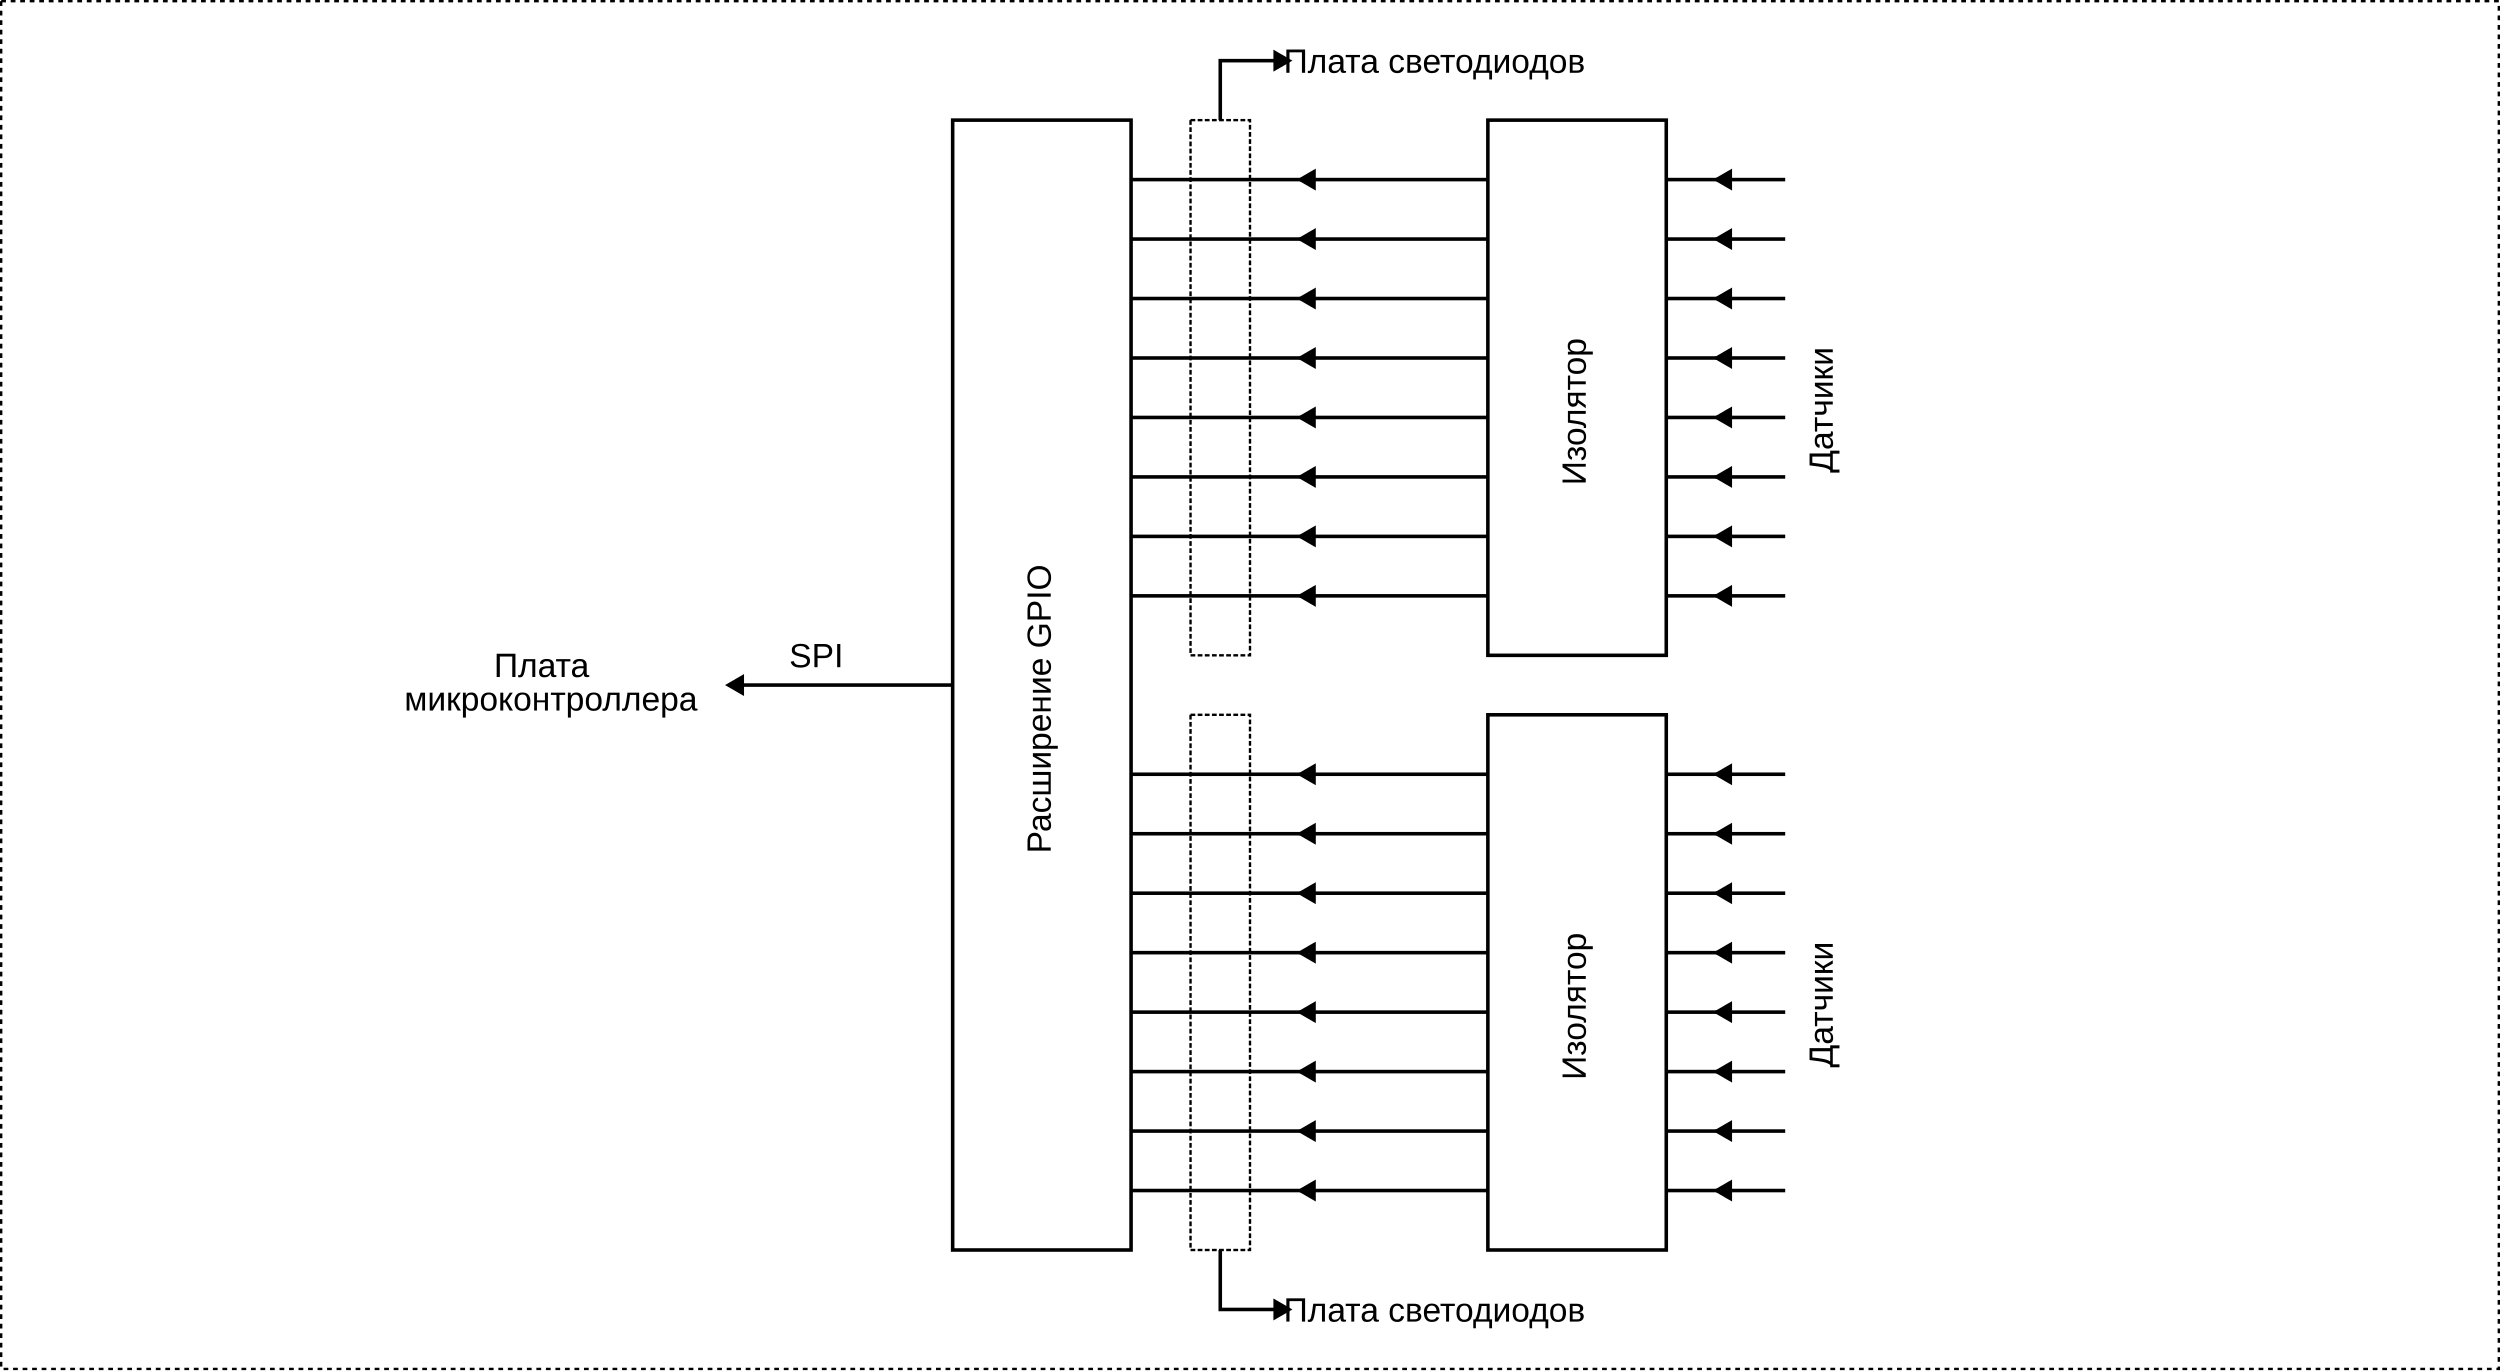
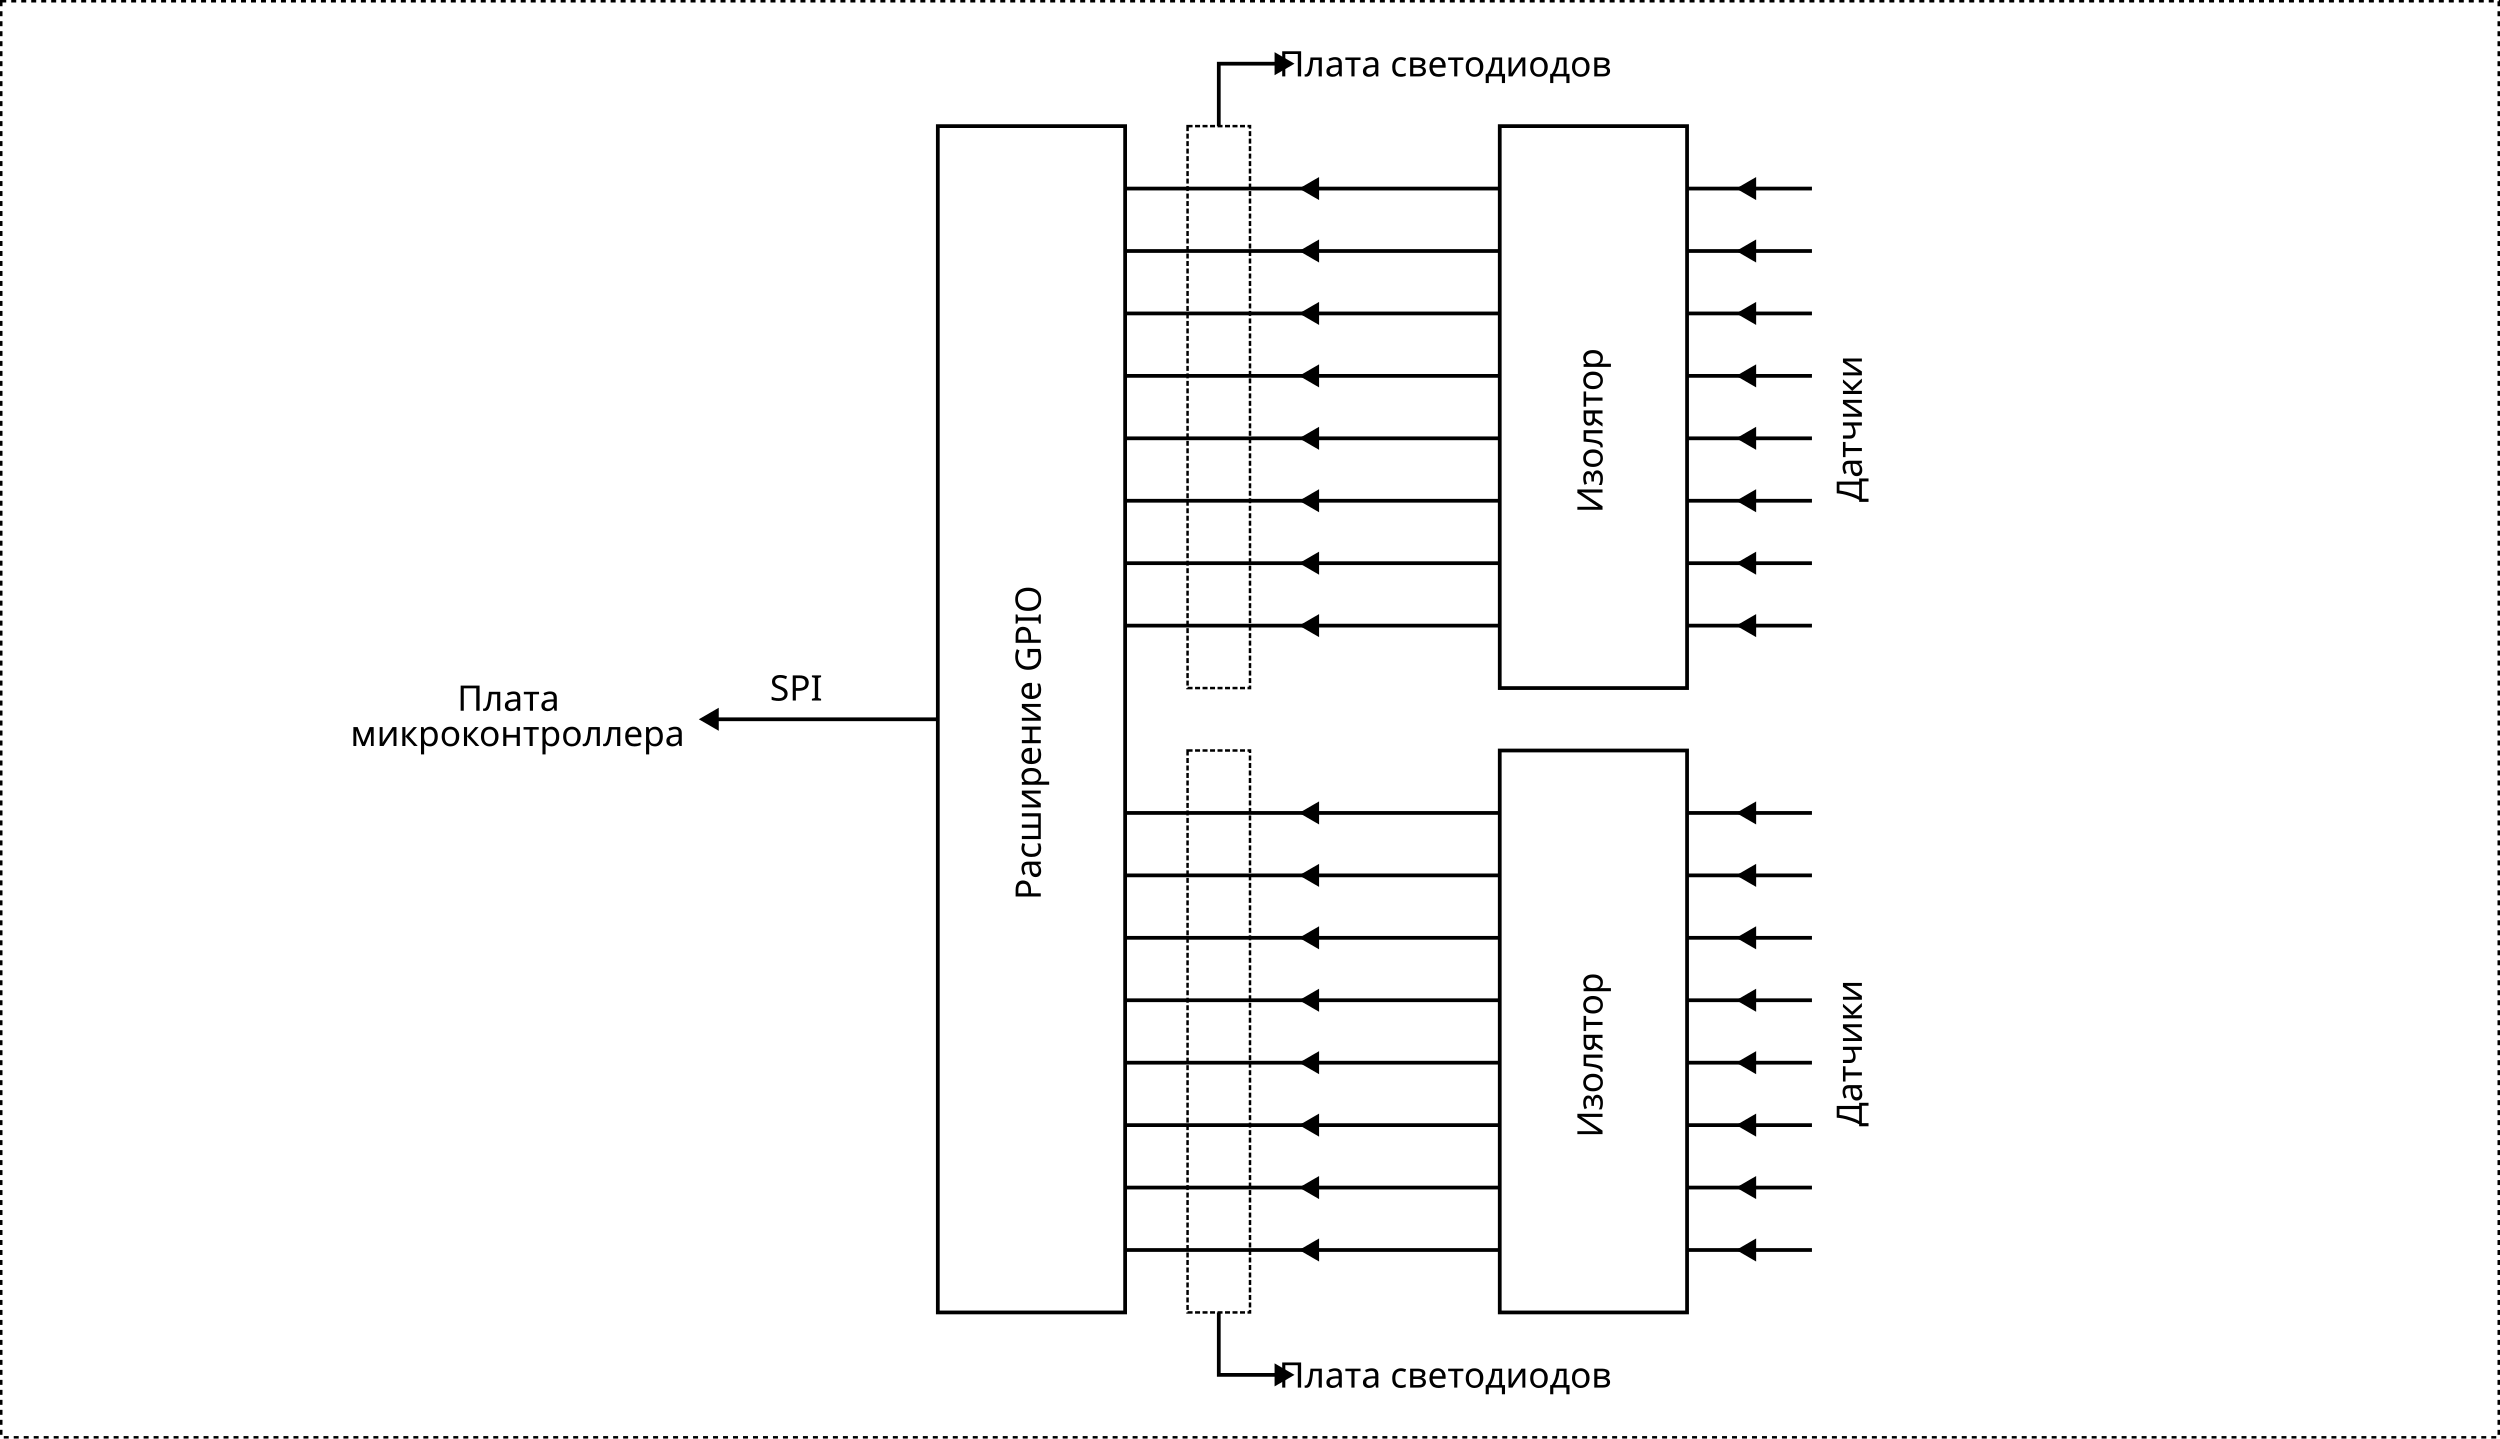
- <svg xmlns="http://www.w3.org/2000/svg" width="210.2mm" height="115.2mm" viewBox="0 0 210.2 115.2" version="1.1" id="svg1">
+ <svg xmlns="http://www.w3.org/2000/svg" width="200.2mm" height="115.2mm" viewBox="0 0 200.2 115.2" version="1.1" id="svg1">
  <defs id="defs1">
    <marker style="overflow:visible" id="Triangle" refX="0" refY="0" orient="auto-start-reverse" markerWidth="1" markerHeight="1" viewBox="0 0 1 1" preserveAspectRatio="xMidYMid" markerUnits="strokeWidth">
      <path transform="scale(0.5)" style="fill:context-stroke;fill-rule:evenodd;stroke:context-stroke;stroke-width:1pt" d="M 5.77,0 -2.88,5 V -5 Z" id="path135" />
    </marker>
    <marker style="overflow:visible" id="Triangle-7" refX="0" refY="0" orient="auto-start-reverse" markerWidth="1" markerHeight="1" viewBox="0 0 1 1" preserveAspectRatio="xMidYMid">
      <path transform="scale(0.5)" style="fill:context-stroke;fill-rule:evenodd;stroke:context-stroke;stroke-width:1pt" d="M 5.77,0 -2.88,5 V -5 Z" id="path135-5" />
    </marker>
    <marker style="overflow:visible" id="Triangle-9" refX="0" refY="0" orient="auto-start-reverse" markerWidth="1" markerHeight="1" viewBox="0 0 1 1" preserveAspectRatio="xMidYMid">
      <path transform="scale(0.5)" style="fill:context-stroke;fill-rule:evenodd;stroke:context-stroke;stroke-width:1pt" d="M 5.77,0 -2.88,5 V -5 Z" id="path135-1" />
    </marker>
    <marker style="overflow:visible" id="Triangle-3" refX="0" refY="0" orient="auto-start-reverse" markerWidth="1" markerHeight="1" viewBox="0 0 1 1" preserveAspectRatio="xMidYMid">
      <path transform="scale(0.5)" style="fill:context-stroke;fill-rule:evenodd;stroke:context-stroke;stroke-width:1pt" d="M 5.77,0 -2.88,5 V -5 Z" id="path135-6" />
    </marker>
    <marker style="overflow:visible" id="Triangle-1" refX="0" refY="0" orient="auto-start-reverse" markerWidth="1" markerHeight="1" viewBox="0 0 1 1" preserveAspectRatio="xMidYMid">
      <path transform="scale(0.5)" style="fill:context-stroke;fill-rule:evenodd;stroke:context-stroke;stroke-width:1pt" d="M 5.77,0 -2.88,5 V -5 Z" id="path135-8" />
    </marker>
    <marker style="overflow:visible" id="Triangle-2" refX="0" refY="0" orient="auto-start-reverse" markerWidth="1" markerHeight="1" viewBox="0 0 1 1" preserveAspectRatio="xMidYMid">
      <path transform="scale(0.5)" style="fill:context-stroke;fill-rule:evenodd;stroke:context-stroke;stroke-width:1pt" d="M 5.77,0 -2.88,5 V -5 Z" id="path135-3" />
    </marker>
    <marker style="overflow:visible" id="Triangle-8" refX="0" refY="0" orient="auto-start-reverse" markerWidth="1" markerHeight="1" viewBox="0 0 1 1" preserveAspectRatio="xMidYMid">
      <path transform="scale(0.5)" style="fill:context-stroke;fill-rule:evenodd;stroke:context-stroke;stroke-width:1pt" d="M 5.77,0 -2.88,5 V -5 Z" id="path135-9" />
    </marker>
    <marker style="overflow:visible" id="Triangle-29" refX="0" refY="0" orient="auto-start-reverse" markerWidth="1" markerHeight="1" viewBox="0 0 1 1" preserveAspectRatio="xMidYMid">
      <path transform="scale(0.5)" style="fill:context-stroke;fill-rule:evenodd;stroke:context-stroke;stroke-width:1pt" d="M 5.77,0 -2.88,5 V -5 Z" id="path135-31" />
    </marker>
    <marker style="overflow:visible" id="Triangle-75" refX="0" refY="0" orient="auto-start-reverse" markerWidth="1" markerHeight="1" viewBox="0 0 1 1" preserveAspectRatio="xMidYMid">
      <path transform="scale(0.5)" style="fill:context-stroke;fill-rule:evenodd;stroke:context-stroke;stroke-width:1pt" d="M 5.77,0 -2.88,5 V -5 Z" id="path135-35" />
    </marker>
    <marker style="overflow:visible" id="Triangle-7-6" refX="0" refY="0" orient="auto-start-reverse" markerWidth="1" markerHeight="1" viewBox="0 0 1 1" preserveAspectRatio="xMidYMid">
      <path transform="scale(0.5)" style="fill:context-stroke;fill-rule:evenodd;stroke:context-stroke;stroke-width:1pt" d="M 5.77,0 -2.88,5 V -5 Z" id="path135-5-2" />
    </marker>
    <marker style="overflow:visible" id="Triangle-9-9" refX="0" refY="0" orient="auto-start-reverse" markerWidth="1" markerHeight="1" viewBox="0 0 1 1" preserveAspectRatio="xMidYMid">
      <path transform="scale(0.5)" style="fill:context-stroke;fill-rule:evenodd;stroke:context-stroke;stroke-width:1pt" d="M 5.77,0 -2.88,5 V -5 Z" id="path135-1-1" />
    </marker>
    <marker style="overflow:visible" id="Triangle-3-2" refX="0" refY="0" orient="auto-start-reverse" markerWidth="1" markerHeight="1" viewBox="0 0 1 1" preserveAspectRatio="xMidYMid">
      <path transform="scale(0.5)" style="fill:context-stroke;fill-rule:evenodd;stroke:context-stroke;stroke-width:1pt" d="M 5.77,0 -2.88,5 V -5 Z" id="path135-6-7" />
    </marker>
    <marker style="overflow:visible" id="Triangle-1-0" refX="0" refY="0" orient="auto-start-reverse" markerWidth="1" markerHeight="1" viewBox="0 0 1 1" preserveAspectRatio="xMidYMid">
      <path transform="scale(0.5)" style="fill:context-stroke;fill-rule:evenodd;stroke:context-stroke;stroke-width:1pt" d="M 5.77,0 -2.88,5 V -5 Z" id="path135-8-9" />
    </marker>
    <marker style="overflow:visible" id="Triangle-2-3" refX="0" refY="0" orient="auto-start-reverse" markerWidth="1" markerHeight="1" viewBox="0 0 1 1" preserveAspectRatio="xMidYMid">
      <path transform="scale(0.5)" style="fill:context-stroke;fill-rule:evenodd;stroke:context-stroke;stroke-width:1pt" d="M 5.77,0 -2.88,5 V -5 Z" id="path135-3-6" />
    </marker>
    <marker style="overflow:visible" id="Triangle-8-0" refX="0" refY="0" orient="auto-start-reverse" markerWidth="1" markerHeight="1" viewBox="0 0 1 1" preserveAspectRatio="xMidYMid">
      <path transform="scale(0.5)" style="fill:context-stroke;fill-rule:evenodd;stroke:context-stroke;stroke-width:1pt" d="M 5.77,0 -2.88,5 V -5 Z" id="path135-9-6" />
    </marker>
    <marker style="overflow:visible" id="Triangle-29-2" refX="0" refY="0" orient="auto-start-reverse" markerWidth="1" markerHeight="1" viewBox="0 0 1 1" preserveAspectRatio="xMidYMid">
      <path transform="scale(0.5)" style="fill:context-stroke;fill-rule:evenodd;stroke:context-stroke;stroke-width:1pt" d="M 5.77,0 -2.88,5 V -5 Z" id="path135-31-6" />
    </marker>
    <marker style="overflow:visible" id="Triangle-89" refX="0" refY="0" orient="auto-start-reverse" markerWidth="1" markerHeight="1" viewBox="0 0 1 1" preserveAspectRatio="xMidYMid">
      <path transform="scale(0.5)" style="fill:context-stroke;fill-rule:evenodd;stroke:context-stroke;stroke-width:1pt" d="M 5.77,0 -2.88,5 V -5 Z" id="path135-7" />
    </marker>
    <marker style="overflow:visible" id="Triangle-6" refX="0" refY="0" orient="auto-start-reverse" markerWidth="1" markerHeight="1" viewBox="0 0 1 1" preserveAspectRatio="xMidYMid" markerUnits="strokeWidth">
      <path transform="scale(0.5)" style="fill:context-stroke;fill-rule:evenodd;stroke:context-stroke;stroke-width:1pt" d="M 5.77,0 -2.88,5 V -5 Z" id="path135-39" />
    </marker>
    <marker style="overflow:visible" id="Triangle-89-9" refX="0" refY="0" orient="auto-start-reverse" markerWidth="1" markerHeight="1" viewBox="0 0 1 1" preserveAspectRatio="xMidYMid">
      <path transform="scale(0.5)" style="fill:context-stroke;fill-rule:evenodd;stroke:context-stroke;stroke-width:1pt" d="M 5.77,0 -2.88,5 V -5 Z" id="path135-7-0" />
    </marker>
    <marker style="overflow:visible" id="Triangle-89-96" refX="0" refY="0" orient="auto-start-reverse" markerWidth="1" markerHeight="1" viewBox="0 0 1 1" preserveAspectRatio="xMidYMid">
      <path transform="scale(0.5)" style="fill:context-stroke;fill-rule:evenodd;stroke:context-stroke;stroke-width:1pt" d="M 5.77,0 -2.88,5 V -5 Z" id="path135-7-3" />
    </marker>
    <marker style="overflow:visible" id="Triangle-89-1" refX="0" refY="0" orient="auto-start-reverse" markerWidth="1" markerHeight="1" viewBox="0 0 1 1" preserveAspectRatio="xMidYMid">
      <path transform="scale(0.5)" style="fill:context-stroke;fill-rule:evenodd;stroke:context-stroke;stroke-width:1pt" d="M 5.77,0 -2.88,5 V -5 Z" id="path135-7-5" />
    </marker>
    <marker style="overflow:visible" id="Triangle-89-0" refX="0" refY="0" orient="auto-start-reverse" markerWidth="1" markerHeight="1" viewBox="0 0 1 1" preserveAspectRatio="xMidYMid">
      <path transform="scale(0.5)" style="fill:context-stroke;fill-rule:evenodd;stroke:context-stroke;stroke-width:1pt" d="M 5.77,0 -2.88,5 V -5 Z" id="path135-7-30" />
    </marker>
    <marker style="overflow:visible" id="Triangle-89-9-4" refX="0" refY="0" orient="auto-start-reverse" markerWidth="1" markerHeight="1" viewBox="0 0 1 1" preserveAspectRatio="xMidYMid">
      <path transform="scale(0.5)" style="fill:context-stroke;fill-rule:evenodd;stroke:context-stroke;stroke-width:1pt" d="M 5.77,0 -2.88,5 V -5 Z" id="path135-7-0-4" />
    </marker>
    <marker style="overflow:visible" id="Triangle-89-96-4" refX="0" refY="0" orient="auto-start-reverse" markerWidth="1" markerHeight="1" viewBox="0 0 1 1" preserveAspectRatio="xMidYMid">
      <path transform="scale(0.5)" style="fill:context-stroke;fill-rule:evenodd;stroke:context-stroke;stroke-width:1pt" d="M 5.77,0 -2.88,5 V -5 Z" id="path135-7-3-4" />
    </marker>
    <marker style="overflow:visible" id="Triangle-89-1-7" refX="0" refY="0" orient="auto-start-reverse" markerWidth="1" markerHeight="1" viewBox="0 0 1 1" preserveAspectRatio="xMidYMid">
      <path transform="scale(0.5)" style="fill:context-stroke;fill-rule:evenodd;stroke:context-stroke;stroke-width:1pt" d="M 5.77,0 -2.88,5 V -5 Z" id="path135-7-5-6" />
    </marker>
    <marker style="overflow:visible" id="Triangle-89-17" refX="0" refY="0" orient="auto-start-reverse" markerWidth="1" markerHeight="1" viewBox="0 0 1 1" preserveAspectRatio="xMidYMid">
      <path transform="scale(0.5)" style="fill:context-stroke;fill-rule:evenodd;stroke:context-stroke;stroke-width:1pt" d="M 5.77,0 -2.88,5 V -5 Z" id="path135-7-8" />
    </marker>
    <marker style="overflow:visible" id="Triangle-89-9-5" refX="0" refY="0" orient="auto-start-reverse" markerWidth="1" markerHeight="1" viewBox="0 0 1 1" preserveAspectRatio="xMidYMid">
      <path transform="scale(0.5)" style="fill:context-stroke;fill-rule:evenodd;stroke:context-stroke;stroke-width:1pt" d="M 5.77,0 -2.88,5 V -5 Z" id="path135-7-0-7" />
    </marker>
    <marker style="overflow:visible" id="Triangle-89-96-41" refX="0" refY="0" orient="auto-start-reverse" markerWidth="1" markerHeight="1" viewBox="0 0 1 1" preserveAspectRatio="xMidYMid">
      <path transform="scale(0.5)" style="fill:context-stroke;fill-rule:evenodd;stroke:context-stroke;stroke-width:1pt" d="M 5.77,0 -2.88,5 V -5 Z" id="path135-7-3-8" />
    </marker>
    <marker style="overflow:visible" id="Triangle-89-1-5" refX="0" refY="0" orient="auto-start-reverse" markerWidth="1" markerHeight="1" viewBox="0 0 1 1" preserveAspectRatio="xMidYMid">
      <path transform="scale(0.5)" style="fill:context-stroke;fill-rule:evenodd;stroke:context-stroke;stroke-width:1pt" d="M 5.77,0 -2.88,5 V -5 Z" id="path135-7-5-9" />
    </marker>
    <marker style="overflow:visible" id="Triangle-89-964" refX="0" refY="0" orient="auto-start-reverse" markerWidth="1" markerHeight="1" viewBox="0 0 1 1" preserveAspectRatio="xMidYMid">
      <path transform="scale(0.5)" style="fill:context-stroke;fill-rule:evenodd;stroke:context-stroke;stroke-width:1pt" d="M 5.77,0 -2.88,5 V -5 Z" id="path135-7-33" />
    </marker>
    <marker style="overflow:visible" id="Triangle-89-9-3" refX="0" refY="0" orient="auto-start-reverse" markerWidth="1" markerHeight="1" viewBox="0 0 1 1" preserveAspectRatio="xMidYMid">
      <path transform="scale(0.5)" style="fill:context-stroke;fill-rule:evenodd;stroke:context-stroke;stroke-width:1pt" d="M 5.77,0 -2.88,5 V -5 Z" id="path135-7-0-8" />
    </marker>
    <marker style="overflow:visible" id="Triangle-89-96-6" refX="0" refY="0" orient="auto-start-reverse" markerWidth="1" markerHeight="1" viewBox="0 0 1 1" preserveAspectRatio="xMidYMid">
      <path transform="scale(0.5)" style="fill:context-stroke;fill-rule:evenodd;stroke:context-stroke;stroke-width:1pt" d="M 5.77,0 -2.88,5 V -5 Z" id="path135-7-3-0" />
    </marker>
    <marker style="overflow:visible" id="Triangle-89-1-4" refX="0" refY="0" orient="auto-start-reverse" markerWidth="1" markerHeight="1" viewBox="0 0 1 1" preserveAspectRatio="xMidYMid">
      <path transform="scale(0.5)" style="fill:context-stroke;fill-rule:evenodd;stroke:context-stroke;stroke-width:1pt" d="M 5.77,0 -2.88,5 V -5 Z" id="path135-7-5-8" />
    </marker>
  </defs>
-   <g id="layer1" transform="translate(0.1000049,0.1)">
-     <rect style="fill:none;stroke:#000000;stroke-width:0.2;stroke-dasharray:0.4, 0.4;stroke-dashoffset:0;stroke-opacity:1" id="rect1" width="210" height="115" x="-4.9258038e-06" y="9.3662295e-23" />
-     <rect style="fill:none;stroke:#000000;stroke-width:0.3;stroke-dasharray:none;stroke-opacity:1" id="rect1-5" width="15" height="45" x="125" y="10" />
-     <rect style="fill:none;fill-opacity:1;stroke:#000000;stroke-width:0.2;stroke-dasharray:0.4, 0.2;stroke-dashoffset:0;stroke-opacity:1" id="rect1-5-9" width="5" height="45" x="100" y="10" />
-     <rect style="fill:none;fill-opacity:1;stroke:#000000;stroke-width:0.2;stroke-dasharray:0.4, 0.2;stroke-dashoffset:0;stroke-opacity:1" id="rect1-5-9-8" width="5" height="45" x="100" y="60" />
-     <rect style="fill:none;stroke:#000000;stroke-width:0.3;stroke-dasharray:none;stroke-opacity:1" id="rect1-5-2" width="15" height="95" x="80" y="10" />
-     <path style="fill:none;stroke:#000000;stroke-width:0.3;stroke-linejoin:miter;stroke-miterlimit:4;stroke-dasharray:none;marker-mid:url(#Triangle)" d="m 150,15 h -5 -5" id="path24" />
-     <path style="fill:none;stroke:#000000;stroke-width:0.3;stroke-linejoin:miter;stroke-miterlimit:4;stroke-dasharray:none;marker-mid:url(#Triangle-7)" d="m 150,20 h -5 -5" id="path24-5" />
-     <path style="fill:none;stroke:#000000;stroke-width:0.3;stroke-linejoin:miter;stroke-miterlimit:4;stroke-dasharray:none;marker-mid:url(#Triangle-9)" d="m 150,25 h -5 -5" id="path24-7" />
-     <path style="fill:none;stroke:#000000;stroke-width:0.3;stroke-linejoin:miter;stroke-miterlimit:4;stroke-dasharray:none;marker-mid:url(#Triangle-3)" d="m 150,30 h -5 -5" id="path24-6" />
-     <path style="fill:none;stroke:#000000;stroke-width:0.3;stroke-linejoin:miter;stroke-miterlimit:4;stroke-dasharray:none;marker-mid:url(#Triangle-1)" d="m 150,35 h -5 -5" id="path24-9" />
-     <path style="fill:none;stroke:#000000;stroke-width:0.3;stroke-linejoin:miter;stroke-miterlimit:4;stroke-dasharray:none;marker-mid:url(#Triangle-2)" d="m 150,40 h -5 -5" id="path24-59" />
-     <path style="fill:none;stroke:#000000;stroke-width:0.3;stroke-linejoin:miter;stroke-miterlimit:4;stroke-dasharray:none;marker-mid:url(#Triangle-8)" d="m 150,45 h -5 -5" id="path24-3" />
-     <path style="fill:none;stroke:#000000;stroke-width:0.3;stroke-linejoin:miter;stroke-miterlimit:4;stroke-dasharray:none;marker-mid:url(#Triangle-29)" d="m 150,50 h -5 -5" id="path24-4" />
-     <path style="fill:none;stroke:#000000;stroke-width:0.3;stroke-linejoin:miter;stroke-miterlimit:4;stroke-dasharray:none;marker-end:url(#Triangle-7)" d="M 80,57.5 H 70.963 61.926" id="path24-4-8" />
-     <path style="fill:none;stroke:#000000;stroke-width:0.3;stroke-linejoin:miter;stroke-miterlimit:4;stroke-dasharray:none;marker-mid:url(#Triangle-89)" d="m 125,15 h -15 -15" id="path24-1" />
-     <path style="fill:none;stroke:#000000;stroke-width:0.3;stroke-linejoin:miter;stroke-miterlimit:4;stroke-dasharray:none;marker-mid:url(#Triangle-89-9)" d="M 125,20 H 110 95" id="path24-1-8" />
-     <rect style="fill:none;stroke:#000000;stroke-width:0.3;stroke-dasharray:none;stroke-opacity:1" id="rect1-5-8" width="15" height="45" x="125" y="60" />
-     <path style="fill:none;stroke:#000000;stroke-width:0.3;stroke-linejoin:miter;stroke-miterlimit:4;stroke-dasharray:none;marker-mid:url(#Triangle-75)" d="m 150,65 h -5 -5" id="path24-79" />
-     <path style="fill:none;stroke:#000000;stroke-width:0.3;stroke-linejoin:miter;stroke-miterlimit:4;stroke-dasharray:none;marker-mid:url(#Triangle-7-6)" d="m 150,70 h -5 -5" id="path24-5-2" />
-     <path style="fill:none;stroke:#000000;stroke-width:0.3;stroke-linejoin:miter;stroke-miterlimit:4;stroke-dasharray:none;marker-mid:url(#Triangle-9-9)" d="m 150,75 h -5 -5" id="path24-7-0" />
-     <path style="fill:none;stroke:#000000;stroke-width:0.3;stroke-linejoin:miter;stroke-miterlimit:4;stroke-dasharray:none;marker-mid:url(#Triangle-3-2)" d="m 150,80 h -5 -5" id="path24-6-2" />
-     <path style="fill:none;stroke:#000000;stroke-width:0.3;stroke-linejoin:miter;stroke-miterlimit:4;stroke-dasharray:none;marker-mid:url(#Triangle-1-0)" d="m 150,85 h -5 -5" id="path24-9-3" />
-     <path style="fill:none;stroke:#000000;stroke-width:0.3;stroke-linejoin:miter;stroke-miterlimit:4;stroke-dasharray:none;marker-mid:url(#Triangle-2-3)" d="m 150,90 h -5 -5" id="path24-59-7" />
-     <path style="fill:none;stroke:#000000;stroke-width:0.3;stroke-linejoin:miter;stroke-miterlimit:4;stroke-dasharray:none;marker-mid:url(#Triangle-8-0)" d="m 150,95 h -5 -5" id="path24-3-5" />
-     <path style="fill:none;stroke:#000000;stroke-width:0.3;stroke-linejoin:miter;stroke-miterlimit:4;stroke-dasharray:none;marker-mid:url(#Triangle-29-2)" d="m 150,100 h -5 -5" id="path24-4-9" />
-     <path style="fill:none;fill-opacity:1;stroke:#000000;stroke-width:0.3;stroke-dasharray:none;stroke-dashoffset:0;marker-end:url(#Triangle)" d="M 102.5,10 V 5 h 5" id="path1" />
-     <text xml:space="preserve" style="font-size:2.822px;line-height:1;font-family:Arial;-inkscape-font-specification:'Arial, Normal';text-align:center;letter-spacing:0px;writing-mode:lr-tb;direction:ltr;text-anchor:middle;fill:#000000;fill-opacity:1;stroke:none;stroke-width:0.1;stroke-dasharray:none;stroke-dashoffset:0;stroke-opacity:1" x="122.463" y="6.02" id="text1">
-       <tspan id="tspan1" style="fill:#000000;fill-opacity:1;stroke:none;stroke-width:0.1;stroke-dasharray:none;stroke-opacity:1" x="122.463" y="6.02">Плата светодиодов</tspan>
+   <g id="layer1" transform="translate(0.1000047,0.09999999)">
+     <rect style="fill:none;stroke:#000000;stroke-width:0.2;stroke-dasharray:0.4, 0.4;stroke-dashoffset:0;stroke-opacity:1" id="rect1" width="200" height="115" x="-4.6912414e-06" y="9.3662295e-23" />
+     <rect style="fill:none;stroke:#000000;stroke-width:0.3;stroke-dasharray:none;stroke-opacity:1" id="rect1-5" width="15" height="45" x="120" y="10" />
+     <rect style="fill:none;fill-opacity:1;stroke:#000000;stroke-width:0.2;stroke-dasharray:0.4, 0.2;stroke-dashoffset:0;stroke-opacity:1" id="rect1-5-9" width="5" height="45" x="95" y="10" />
+     <rect style="fill:none;fill-opacity:1;stroke:#000000;stroke-width:0.2;stroke-dasharray:0.4, 0.2;stroke-dashoffset:0;stroke-opacity:1" id="rect1-5-9-8" width="5" height="45" x="95" y="60" />
+     <rect style="fill:none;stroke:#000000;stroke-width:0.3;stroke-dasharray:none;stroke-opacity:1" id="rect1-5-2" width="15" height="95" x="75" y="10" />
+     <path style="fill:none;stroke:#000000;stroke-width:0.3;stroke-linejoin:miter;stroke-miterlimit:4;stroke-dasharray:none;marker-mid:url(#Triangle)" d="m 145,15 h -5 -5" id="path24" />
+     <path style="fill:none;stroke:#000000;stroke-width:0.3;stroke-linejoin:miter;stroke-miterlimit:4;stroke-dasharray:none;marker-mid:url(#Triangle-7)" d="m 145,20 h -5 -5" id="path24-5" />
+     <path style="fill:none;stroke:#000000;stroke-width:0.3;stroke-linejoin:miter;stroke-miterlimit:4;stroke-dasharray:none;marker-mid:url(#Triangle-9)" d="m 145,25 h -5 -5" id="path24-7" />
+     <path style="fill:none;stroke:#000000;stroke-width:0.3;stroke-linejoin:miter;stroke-miterlimit:4;stroke-dasharray:none;marker-mid:url(#Triangle-3)" d="m 145,30 h -5 -5" id="path24-6" />
+     <path style="fill:none;stroke:#000000;stroke-width:0.3;stroke-linejoin:miter;stroke-miterlimit:4;stroke-dasharray:none;marker-mid:url(#Triangle-1)" d="m 145,35 h -5 -5" id="path24-9" />
+     <path style="fill:none;stroke:#000000;stroke-width:0.3;stroke-linejoin:miter;stroke-miterlimit:4;stroke-dasharray:none;marker-mid:url(#Triangle-2)" d="m 145,40 h -5 -5" id="path24-59" />
+     <path style="fill:none;stroke:#000000;stroke-width:0.3;stroke-linejoin:miter;stroke-miterlimit:4;stroke-dasharray:none;marker-mid:url(#Triangle-8)" d="m 145,45 h -5 -5" id="path24-3" />
+     <path style="fill:none;stroke:#000000;stroke-width:0.3;stroke-linejoin:miter;stroke-miterlimit:4;stroke-dasharray:none;marker-mid:url(#Triangle-29)" d="m 145,50 h -5 -5" id="path24-4" />
+     <path style="fill:none;stroke:#000000;stroke-width:0.3;stroke-linejoin:miter;stroke-miterlimit:4;stroke-dasharray:none;marker-end:url(#Triangle-7)" d="M 75,57.5 H 65.963 56.926" id="path24-4-8" />
+     <path style="fill:none;stroke:#000000;stroke-width:0.3;stroke-linejoin:miter;stroke-miterlimit:4;stroke-dasharray:none;marker-mid:url(#Triangle-89)" d="m 120,15 h -15 -15" id="path24-1" />
+     <path style="fill:none;stroke:#000000;stroke-width:0.3;stroke-linejoin:miter;stroke-miterlimit:4;stroke-dasharray:none;marker-mid:url(#Triangle-89-9)" d="M 120,20 H 105 90" id="path24-1-8" />
+     <rect style="fill:none;stroke:#000000;stroke-width:0.3;stroke-dasharray:none;stroke-opacity:1" id="rect1-5-8" width="15" height="45" x="120" y="60" />
+     <path style="fill:none;stroke:#000000;stroke-width:0.3;stroke-linejoin:miter;stroke-miterlimit:4;stroke-dasharray:none;marker-mid:url(#Triangle-75)" d="m 145,65 h -5 -5" id="path24-79" />
+     <path style="fill:none;stroke:#000000;stroke-width:0.3;stroke-linejoin:miter;stroke-miterlimit:4;stroke-dasharray:none;marker-mid:url(#Triangle-7-6)" d="m 145,70 h -5 -5" id="path24-5-2" />
+     <path style="fill:none;stroke:#000000;stroke-width:0.3;stroke-linejoin:miter;stroke-miterlimit:4;stroke-dasharray:none;marker-mid:url(#Triangle-9-9)" d="m 145,75 h -5 -5" id="path24-7-0" />
+     <path style="fill:none;stroke:#000000;stroke-width:0.3;stroke-linejoin:miter;stroke-miterlimit:4;stroke-dasharray:none;marker-mid:url(#Triangle-3-2)" d="m 145,80 h -5 -5" id="path24-6-2" />
+     <path style="fill:none;stroke:#000000;stroke-width:0.3;stroke-linejoin:miter;stroke-miterlimit:4;stroke-dasharray:none;marker-mid:url(#Triangle-1-0)" d="m 145,85 h -5 -5" id="path24-9-3" />
+     <path style="fill:none;stroke:#000000;stroke-width:0.3;stroke-linejoin:miter;stroke-miterlimit:4;stroke-dasharray:none;marker-mid:url(#Triangle-2-3)" d="m 145,90 h -5 -5" id="path24-59-7" />
+     <path style="fill:none;stroke:#000000;stroke-width:0.3;stroke-linejoin:miter;stroke-miterlimit:4;stroke-dasharray:none;marker-mid:url(#Triangle-8-0)" d="m 145,95 h -5 -5" id="path24-3-5" />
+     <path style="fill:none;stroke:#000000;stroke-width:0.3;stroke-linejoin:miter;stroke-miterlimit:4;stroke-dasharray:none;marker-mid:url(#Triangle-29-2)" d="m 145,100 h -5 -5" id="path24-4-9" />
+     <path style="fill:none;fill-opacity:1;stroke:#000000;stroke-width:0.3;stroke-dasharray:none;stroke-dashoffset:0;marker-end:url(#Triangle)" d="M 97.5,10 V 5 H 102.5" id="path1" />
+     <text xml:space="preserve" style="font-style:normal;font-variant:normal;font-weight:normal;font-stretch:normal;font-size:2.822px;line-height:1;font-family:'PT Sans';-inkscape-font-specification:'PT Sans, Normal';font-variant-ligatures:normal;font-variant-caps:normal;font-variant-numeric:normal;font-variant-east-asian:normal;text-align:center;letter-spacing:0px;writing-mode:lr-tb;direction:ltr;text-anchor:middle;fill:#000000;fill-opacity:1;stroke:none;stroke-width:0.1;stroke-dasharray:none;stroke-dashoffset:0;stroke-opacity:1" x="117.463" y="6.02" id="text1">
+       <tspan id="tspan1" style="font-style:normal;font-variant:normal;font-weight:normal;font-stretch:normal;font-size:2.822px;font-family:'PT Sans';-inkscape-font-specification:'PT Sans, Normal';font-variant-ligatures:normal;font-variant-caps:normal;font-variant-numeric:normal;font-variant-east-asian:normal;fill:#000000;fill-opacity:1;stroke:none;stroke-width:0.1;stroke-dasharray:none;stroke-opacity:1" x="117.463" y="6.02">Плата светодиодов</tspan>
    </text>
-     <text xml:space="preserve" style="font-size:2.822px;line-height:1;font-family:Arial;-inkscape-font-specification:'Arial, Normal';text-align:center;letter-spacing:0px;writing-mode:lr-tb;direction:ltr;text-anchor:middle;fill:#000000;fill-opacity:1;stroke:none;stroke-width:0.1;stroke-dasharray:none;stroke-dashoffset:0;stroke-opacity:1" x="48.175" y="56.819" id="text1-0">
-       <tspan id="tspan1-5" style="fill:#000000;fill-opacity:1;stroke:none;stroke-width:0.1;stroke-dasharray:none;stroke-opacity:1" x="48.175" y="56.819">Плата</tspan>
-       <tspan style="fill:#000000;fill-opacity:1;stroke:none;stroke-width:0.1;stroke-dasharray:none;stroke-opacity:1" x="48.175" y="59.641" id="tspan2">микроконтроллера</tspan>
+     <text xml:space="preserve" style="font-style:normal;font-variant:normal;font-weight:normal;font-stretch:normal;font-size:2.822px;line-height:1;font-family:'PT Sans';-inkscape-font-specification:'PT Sans, Normal';font-variant-ligatures:normal;font-variant-caps:normal;font-variant-numeric:normal;font-variant-east-asian:normal;text-align:center;letter-spacing:0px;writing-mode:lr-tb;direction:ltr;text-anchor:middle;fill:#000000;fill-opacity:1;stroke:none;stroke-width:0.1;stroke-dasharray:none;stroke-dashoffset:0;stroke-opacity:1" x="43.175" y="56.819" id="text1-0">
+       <tspan id="tspan1-5" style="font-style:normal;font-variant:normal;font-weight:normal;font-stretch:normal;font-size:2.822px;font-family:'PT Sans';-inkscape-font-specification:'PT Sans, Normal';font-variant-ligatures:normal;font-variant-caps:normal;font-variant-numeric:normal;font-variant-east-asian:normal;fill:#000000;fill-opacity:1;stroke:none;stroke-width:0.1;stroke-dasharray:none;stroke-opacity:1" x="43.175" y="56.819">Плата</tspan>
+       <tspan style="font-style:normal;font-variant:normal;font-weight:normal;font-stretch:normal;font-size:2.822px;font-family:'PT Sans';-inkscape-font-specification:'PT Sans, Normal';font-variant-ligatures:normal;font-variant-caps:normal;font-variant-numeric:normal;font-variant-east-asian:normal;fill:#000000;fill-opacity:1;stroke:none;stroke-width:0.1;stroke-dasharray:none;stroke-opacity:1" x="43.175" y="59.641" id="tspan2">микроконтроллера</tspan>
    </text>
-     <text xml:space="preserve" style="font-size:2.822px;line-height:1;font-family:Arial;-inkscape-font-specification:'Arial, Normal';text-align:center;letter-spacing:0px;writing-mode:lr-tb;direction:ltr;text-anchor:middle;fill:#000000;fill-opacity:1;stroke:none;stroke-width:0.1;stroke-dasharray:none;stroke-dashoffset:0;stroke-opacity:1" x="70.493" y="56" id="text1-0-9">
-       <tspan style="fill:#000000;fill-opacity:1;stroke:none;stroke-width:0.1;stroke-dasharray:none;stroke-opacity:1" x="70.493" y="56" id="tspan2-6">SPI</tspan>
+     <text xml:space="preserve" style="font-style:normal;font-variant:normal;font-weight:normal;font-stretch:normal;font-size:2.822px;line-height:1;font-family:'PT Sans';-inkscape-font-specification:'PT Sans, Normal';font-variant-ligatures:normal;font-variant-caps:normal;font-variant-numeric:normal;font-variant-east-asian:normal;text-align:center;letter-spacing:0px;writing-mode:lr-tb;direction:ltr;text-anchor:middle;fill:#000000;fill-opacity:1;stroke:none;stroke-width:0.1;stroke-dasharray:none;stroke-dashoffset:0;stroke-opacity:1" x="65.493" y="56" id="text1-0-9">
+       <tspan style="font-style:normal;font-variant:normal;font-weight:normal;font-stretch:normal;font-size:2.822px;font-family:'PT Sans';-inkscape-font-specification:'PT Sans, Normal';font-variant-ligatures:normal;font-variant-caps:normal;font-variant-numeric:normal;font-variant-east-asian:normal;fill:#000000;fill-opacity:1;stroke:none;stroke-width:0.1;stroke-dasharray:none;stroke-opacity:1" x="65.493" y="56" id="tspan2-6">SPI</tspan>
    </text>
-     <path style="fill:none;fill-opacity:1;stroke:#000000;stroke-width:0.3;stroke-dasharray:none;stroke-dashoffset:0;marker-end:url(#Triangle-6)" d="m 102.5,105 v 5 h 5" id="path1-8" />
-     <text xml:space="preserve" style="font-size:2.822px;line-height:1;font-family:Arial;-inkscape-font-specification:'Arial, Normal';text-align:center;letter-spacing:0px;writing-mode:lr-tb;direction:ltr;text-anchor:middle;fill:#000000;fill-opacity:1;stroke:none;stroke-width:0.1;stroke-dasharray:none;stroke-dashoffset:0;stroke-opacity:1" x="122.463" y="111.02" id="text1-1">
-       <tspan id="tspan1-2" style="fill:#000000;fill-opacity:1;stroke:none;stroke-width:0.1;stroke-dasharray:none;stroke-opacity:1" x="122.463" y="111.02">Плата светодиодов</tspan>
+     <path style="fill:none;fill-opacity:1;stroke:#000000;stroke-width:0.3;stroke-dasharray:none;stroke-dashoffset:0;marker-end:url(#Triangle-6)" d="m 97.5,105 v 5 H 102.5" id="path1-8" />
+     <text xml:space="preserve" style="font-style:normal;font-variant:normal;font-weight:normal;font-stretch:normal;font-size:2.822px;line-height:1;font-family:'PT Sans';-inkscape-font-specification:'PT Sans, Normal';font-variant-ligatures:normal;font-variant-caps:normal;font-variant-numeric:normal;font-variant-east-asian:normal;text-align:center;letter-spacing:0px;writing-mode:lr-tb;direction:ltr;text-anchor:middle;fill:#000000;fill-opacity:1;stroke:none;stroke-width:0.1;stroke-dasharray:none;stroke-dashoffset:0;stroke-opacity:1" x="117.463" y="111.02" id="text1-1">
+       <tspan id="tspan1-2" style="font-style:normal;font-variant:normal;font-weight:normal;font-stretch:normal;font-size:2.822px;font-family:'PT Sans';-inkscape-font-specification:'PT Sans, Normal';font-variant-ligatures:normal;font-variant-caps:normal;font-variant-numeric:normal;font-variant-east-asian:normal;fill:#000000;fill-opacity:1;stroke:none;stroke-width:0.1;stroke-dasharray:none;stroke-opacity:1" x="117.463" y="111.02">Плата светодиодов</tspan>
    </text>
-     <text xml:space="preserve" style="font-size:2.822px;line-height:1;font-family:Arial;-inkscape-font-specification:'Arial, Normal';text-align:center;letter-spacing:0px;writing-mode:lr-tb;direction:ltr;text-anchor:middle;fill:#000000;fill-opacity:1;stroke:none;stroke-width:0.1;stroke-dasharray:none;stroke-dashoffset:0;stroke-opacity:1" x="-32.554" y="133.23" id="text1-2" transform="rotate(-90)">
-       <tspan id="tspan1-7" style="fill:#000000;fill-opacity:1;stroke:none;stroke-width:0.1;stroke-dasharray:none;stroke-opacity:1" x="-32.554" y="133.23">Изолятор</tspan>
+     <text xml:space="preserve" style="font-style:normal;font-variant:normal;font-weight:normal;font-stretch:normal;font-size:2.822px;line-height:1;font-family:'PT Sans';-inkscape-font-specification:'PT Sans, Normal';font-variant-ligatures:normal;font-variant-caps:normal;font-variant-numeric:normal;font-variant-east-asian:normal;text-align:center;letter-spacing:0px;writing-mode:lr-tb;direction:ltr;text-anchor:middle;fill:#000000;fill-opacity:1;stroke:none;stroke-width:0.1;stroke-dasharray:none;stroke-dashoffset:0;stroke-opacity:1" x="-32.554" y="128.23" id="text1-2" transform="rotate(-90)">
+       <tspan id="tspan1-7" style="font-style:normal;font-variant:normal;font-weight:normal;font-stretch:normal;font-size:2.822px;font-family:'PT Sans';-inkscape-font-specification:'PT Sans, Normal';font-variant-ligatures:normal;font-variant-caps:normal;font-variant-numeric:normal;font-variant-east-asian:normal;fill:#000000;fill-opacity:1;stroke:none;stroke-width:0.1;stroke-dasharray:none;stroke-opacity:1" x="-32.554" y="128.23">Изолятор</tspan>
    </text>
-     <text xml:space="preserve" style="font-size:2.822px;line-height:1;font-family:Arial;-inkscape-font-specification:'Arial, Normal';text-align:center;letter-spacing:0px;writing-mode:lr-tb;direction:ltr;text-anchor:middle;fill:#000000;fill-opacity:1;stroke:none;stroke-width:0.1;stroke-dasharray:none;stroke-dashoffset:0;stroke-opacity:1" x="-32.406" y="154" id="text1-2-9" transform="rotate(-90)">
-       <tspan id="tspan1-7-4" style="fill:#000000;fill-opacity:1;stroke:none;stroke-width:0.1;stroke-dasharray:none;stroke-opacity:1" x="-32.406" y="154">Датчики</tspan>
+     <text xml:space="preserve" style="font-style:normal;font-variant:normal;font-weight:normal;font-stretch:normal;font-size:2.822px;line-height:1;font-family:'PT Sans';-inkscape-font-specification:'PT Sans, Normal';font-variant-ligatures:normal;font-variant-caps:normal;font-variant-numeric:normal;font-variant-east-asian:normal;text-align:center;letter-spacing:0px;writing-mode:lr-tb;direction:ltr;text-anchor:middle;fill:#000000;fill-opacity:1;stroke:none;stroke-width:0.1;stroke-dasharray:none;stroke-dashoffset:0;stroke-opacity:1" x="-32.406" y="149" id="text1-2-9" transform="rotate(-90)">
+       <tspan id="tspan1-7-4" style="font-style:normal;font-variant:normal;font-weight:normal;font-stretch:normal;font-size:2.822px;font-family:'PT Sans';-inkscape-font-specification:'PT Sans, Normal';font-variant-ligatures:normal;font-variant-caps:normal;font-variant-numeric:normal;font-variant-east-asian:normal;fill:#000000;fill-opacity:1;stroke:none;stroke-width:0.1;stroke-dasharray:none;stroke-opacity:1" x="-32.406" y="149">Датчики</tspan>
    </text>
-     <text xml:space="preserve" style="font-size:2.822px;line-height:1;font-family:Arial;-inkscape-font-specification:'Arial, Normal';text-align:center;letter-spacing:0px;writing-mode:lr-tb;direction:ltr;text-anchor:middle;fill:#000000;fill-opacity:1;stroke:none;stroke-width:0.1;stroke-dasharray:none;stroke-dashoffset:0;stroke-opacity:1" x="-82.406" y="154" id="text1-2-9-1" transform="rotate(-90)">
-       <tspan id="tspan1-7-4-7" style="fill:#000000;fill-opacity:1;stroke:none;stroke-width:0.1;stroke-dasharray:none;stroke-opacity:1" x="-82.406" y="154">Датчики</tspan>
+     <text xml:space="preserve" style="font-style:normal;font-variant:normal;font-weight:normal;font-stretch:normal;font-size:2.822px;line-height:1;font-family:'PT Sans';-inkscape-font-specification:'PT Sans, Normal';font-variant-ligatures:normal;font-variant-caps:normal;font-variant-numeric:normal;font-variant-east-asian:normal;text-align:center;letter-spacing:0px;writing-mode:lr-tb;direction:ltr;text-anchor:middle;fill:#000000;fill-opacity:1;stroke:none;stroke-width:0.1;stroke-dasharray:none;stroke-dashoffset:0;stroke-opacity:1" x="-82.406" y="149" id="text1-2-9-1" transform="rotate(-90)">
+       <tspan id="tspan1-7-4-7" style="font-style:normal;font-variant:normal;font-weight:normal;font-stretch:normal;font-size:2.822px;font-family:'PT Sans';-inkscape-font-specification:'PT Sans, Normal';font-variant-ligatures:normal;font-variant-caps:normal;font-variant-numeric:normal;font-variant-east-asian:normal;fill:#000000;fill-opacity:1;stroke:none;stroke-width:0.1;stroke-dasharray:none;stroke-opacity:1" x="-82.406" y="149">Датчики</tspan>
    </text>
-     <text xml:space="preserve" style="font-size:2.822px;line-height:1;font-family:Arial;-inkscape-font-specification:'Arial, Normal';text-align:center;letter-spacing:0px;writing-mode:lr-tb;direction:ltr;text-anchor:middle;fill:#000000;fill-opacity:1;stroke:none;stroke-width:0.1;stroke-dasharray:none;stroke-dashoffset:0;stroke-opacity:1" x="-82.554" y="133.23" id="text1-2-1" transform="rotate(-90)">
-       <tspan id="tspan1-7-0" style="fill:#000000;fill-opacity:1;stroke:none;stroke-width:0.1;stroke-dasharray:none;stroke-opacity:1" x="-82.554" y="133.23">Изолятор</tspan>
+     <text xml:space="preserve" style="font-style:normal;font-variant:normal;font-weight:normal;font-stretch:normal;font-size:2.822px;line-height:1;font-family:'PT Sans';-inkscape-font-specification:'PT Sans, Normal';font-variant-ligatures:normal;font-variant-caps:normal;font-variant-numeric:normal;font-variant-east-asian:normal;text-align:center;letter-spacing:0px;writing-mode:lr-tb;direction:ltr;text-anchor:middle;fill:#000000;fill-opacity:1;stroke:none;stroke-width:0.1;stroke-dasharray:none;stroke-dashoffset:0;stroke-opacity:1" x="-82.554" y="128.23" id="text1-2-1" transform="rotate(-90)">
+       <tspan id="tspan1-7-0" style="font-style:normal;font-variant:normal;font-weight:normal;font-stretch:normal;font-size:2.822px;font-family:'PT Sans';-inkscape-font-specification:'PT Sans, Normal';font-variant-ligatures:normal;font-variant-caps:normal;font-variant-numeric:normal;font-variant-east-asian:normal;fill:#000000;fill-opacity:1;stroke:none;stroke-width:0.1;stroke-dasharray:none;stroke-opacity:1" x="-82.554" y="128.23">Изолятор</tspan>
    </text>
-     <text xml:space="preserve" style="font-size:2.822px;line-height:1;font-family:Arial;-inkscape-font-specification:'Arial, Normal';text-align:center;letter-spacing:0px;writing-mode:lr-tb;direction:ltr;text-anchor:middle;fill:#000000;fill-opacity:1;stroke:none;stroke-width:0.1;stroke-dasharray:none;stroke-dashoffset:0;stroke-opacity:1" x="-57.545" y="88.248" id="text1-2-1-0" transform="rotate(-90)">
-       <tspan id="tspan1-7-0-9" style="fill:#000000;fill-opacity:1;stroke:none;stroke-width:0.1;stroke-dasharray:none;stroke-opacity:1" x="-57.545" y="88.248">Расширение GPIO</tspan>
+     <text xml:space="preserve" style="font-style:normal;font-variant:normal;font-weight:normal;font-stretch:normal;font-size:2.822px;line-height:1;font-family:'PT Sans';-inkscape-font-specification:'PT Sans, Normal';font-variant-ligatures:normal;font-variant-caps:normal;font-variant-numeric:normal;font-variant-east-asian:normal;text-align:center;letter-spacing:0px;writing-mode:lr-tb;direction:ltr;text-anchor:middle;fill:#000000;fill-opacity:1;stroke:none;stroke-width:0.1;stroke-dasharray:none;stroke-dashoffset:0;stroke-opacity:1" x="-57.545" y="83.248" id="text1-2-1-0" transform="rotate(-90)">
+       <tspan id="tspan1-7-0-9" style="font-style:normal;font-variant:normal;font-weight:normal;font-stretch:normal;font-size:2.822px;font-family:'PT Sans';-inkscape-font-specification:'PT Sans, Normal';font-variant-ligatures:normal;font-variant-caps:normal;font-variant-numeric:normal;font-variant-east-asian:normal;fill:#000000;fill-opacity:1;stroke:none;stroke-width:0.1;stroke-dasharray:none;stroke-opacity:1" x="-57.545" y="83.248">Расширение GPIO</tspan>
    </text>
-     <path style="fill:none;stroke:#000000;stroke-width:0.3;stroke-linejoin:miter;stroke-miterlimit:4;stroke-dasharray:none;marker-mid:url(#Triangle-89-96)" d="M 125,25 H 110 95" id="path24-1-5" />
-     <path style="fill:none;stroke:#000000;stroke-width:0.3;stroke-linejoin:miter;stroke-miterlimit:4;stroke-dasharray:none;marker-mid:url(#Triangle-89-1)" d="M 125,30 H 110 95" id="path24-1-84" />
-     <path style="fill:none;stroke:#000000;stroke-width:0.3;stroke-linejoin:miter;stroke-miterlimit:4;stroke-dasharray:none;marker-mid:url(#Triangle-89-0)" d="M 125,35 H 110 95" id="path24-1-1" />
-     <path style="fill:none;stroke:#000000;stroke-width:0.3;stroke-linejoin:miter;stroke-miterlimit:4;stroke-dasharray:none;marker-mid:url(#Triangle-89-9-4)" d="m 125,40 h -15 -15" id="path24-1-8-7" />
-     <path style="fill:none;stroke:#000000;stroke-width:0.3;stroke-linejoin:miter;stroke-miterlimit:4;stroke-dasharray:none;marker-mid:url(#Triangle-89-96-4)" d="m 125,45 h -15 -15" id="path24-1-5-5" />
-     <path style="fill:none;stroke:#000000;stroke-width:0.3;stroke-linejoin:miter;stroke-miterlimit:4;stroke-dasharray:none;marker-mid:url(#Triangle-89-1-7)" d="m 125,50 h -15 -15" id="path24-1-84-9" />
-     <path style="fill:none;stroke:#000000;stroke-width:0.3;stroke-linejoin:miter;stroke-miterlimit:4;stroke-dasharray:none;marker-mid:url(#Triangle-89-17)" d="M 125,65 H 110 95" id="path24-1-53" />
-     <path style="fill:none;stroke:#000000;stroke-width:0.3;stroke-linejoin:miter;stroke-miterlimit:4;stroke-dasharray:none;marker-mid:url(#Triangle-89-9-5)" d="m 125,70 h -15 -15" id="path24-1-8-8" />
-     <path style="fill:none;stroke:#000000;stroke-width:0.3;stroke-linejoin:miter;stroke-miterlimit:4;stroke-dasharray:none;marker-mid:url(#Triangle-89-96-41)" d="m 125,75 h -15 -15" id="path24-1-5-8" />
-     <path style="fill:none;stroke:#000000;stroke-width:0.3;stroke-linejoin:miter;stroke-miterlimit:4;stroke-dasharray:none;marker-mid:url(#Triangle-89-1-5)" d="m 125,80 h -15 -15" id="path24-1-84-3" />
-     <path style="fill:none;stroke:#000000;stroke-width:0.3;stroke-linejoin:miter;stroke-miterlimit:4;stroke-dasharray:none;marker-mid:url(#Triangle-89-964)" d="M 125,85 H 110 95" id="path24-1-89" />
-     <path style="fill:none;stroke:#000000;stroke-width:0.3;stroke-linejoin:miter;stroke-miterlimit:4;stroke-dasharray:none;marker-mid:url(#Triangle-89-9-3)" d="m 125,90 h -15 -15" id="path24-1-8-77" />
-     <path style="fill:none;stroke:#000000;stroke-width:0.3;stroke-linejoin:miter;stroke-miterlimit:4;stroke-dasharray:none;marker-mid:url(#Triangle-89-96-6)" d="m 125,95 h -15 -15" id="path24-1-5-6" />
-     <path style="fill:none;stroke:#000000;stroke-width:0.3;stroke-linejoin:miter;stroke-miterlimit:4;stroke-dasharray:none;marker-mid:url(#Triangle-89-1-4)" d="m 125,100 h -15 -15" id="path24-1-84-4" />
+     <path style="fill:none;stroke:#000000;stroke-width:0.3;stroke-linejoin:miter;stroke-miterlimit:4;stroke-dasharray:none;marker-mid:url(#Triangle-89-96)" d="M 120,25 H 105 90" id="path24-1-5" />
+     <path style="fill:none;stroke:#000000;stroke-width:0.3;stroke-linejoin:miter;stroke-miterlimit:4;stroke-dasharray:none;marker-mid:url(#Triangle-89-1)" d="M 120,30 H 105 90" id="path24-1-84" />
+     <path style="fill:none;stroke:#000000;stroke-width:0.3;stroke-linejoin:miter;stroke-miterlimit:4;stroke-dasharray:none;marker-mid:url(#Triangle-89-0)" d="M 120,35 H 105 90" id="path24-1-1" />
+     <path style="fill:none;stroke:#000000;stroke-width:0.3;stroke-linejoin:miter;stroke-miterlimit:4;stroke-dasharray:none;marker-mid:url(#Triangle-89-9-4)" d="m 120,40 h -15 H 90" id="path24-1-8-7" />
+     <path style="fill:none;stroke:#000000;stroke-width:0.3;stroke-linejoin:miter;stroke-miterlimit:4;stroke-dasharray:none;marker-mid:url(#Triangle-89-96-4)" d="m 120,45 h -15 -15" id="path24-1-5-5" />
+     <path style="fill:none;stroke:#000000;stroke-width:0.3;stroke-linejoin:miter;stroke-miterlimit:4;stroke-dasharray:none;marker-mid:url(#Triangle-89-1-7)" d="m 120,50 h -15 -15" id="path24-1-84-9" />
+     <path style="fill:none;stroke:#000000;stroke-width:0.3;stroke-linejoin:miter;stroke-miterlimit:4;stroke-dasharray:none;marker-mid:url(#Triangle-89-17)" d="M 120,65 H 105 90" id="path24-1-53" />
+     <path style="fill:none;stroke:#000000;stroke-width:0.3;stroke-linejoin:miter;stroke-miterlimit:4;stroke-dasharray:none;marker-mid:url(#Triangle-89-9-5)" d="m 120,70 h -15 H 90" id="path24-1-8-8" />
+     <path style="fill:none;stroke:#000000;stroke-width:0.3;stroke-linejoin:miter;stroke-miterlimit:4;stroke-dasharray:none;marker-mid:url(#Triangle-89-96-41)" d="m 120,75 h -15 -15" id="path24-1-5-8" />
+     <path style="fill:none;stroke:#000000;stroke-width:0.3;stroke-linejoin:miter;stroke-miterlimit:4;stroke-dasharray:none;marker-mid:url(#Triangle-89-1-5)" d="m 120,80 h -15 -15" id="path24-1-84-3" />
+     <path style="fill:none;stroke:#000000;stroke-width:0.3;stroke-linejoin:miter;stroke-miterlimit:4;stroke-dasharray:none;marker-mid:url(#Triangle-89-964)" d="M 120,85 H 105 90" id="path24-1-89" />
+     <path style="fill:none;stroke:#000000;stroke-width:0.3;stroke-linejoin:miter;stroke-miterlimit:4;stroke-dasharray:none;marker-mid:url(#Triangle-89-9-3)" d="m 120,90 h -15 H 90" id="path24-1-8-77" />
+     <path style="fill:none;stroke:#000000;stroke-width:0.3;stroke-linejoin:miter;stroke-miterlimit:4;stroke-dasharray:none;marker-mid:url(#Triangle-89-96-6)" d="m 120,95 h -15 -15" id="path24-1-5-6" />
+     <path style="fill:none;stroke:#000000;stroke-width:0.3;stroke-linejoin:miter;stroke-miterlimit:4;stroke-dasharray:none;marker-mid:url(#Triangle-89-1-4)" d="m 120,100 h -15 -15" id="path24-1-84-4" />
  </g>
</svg>
